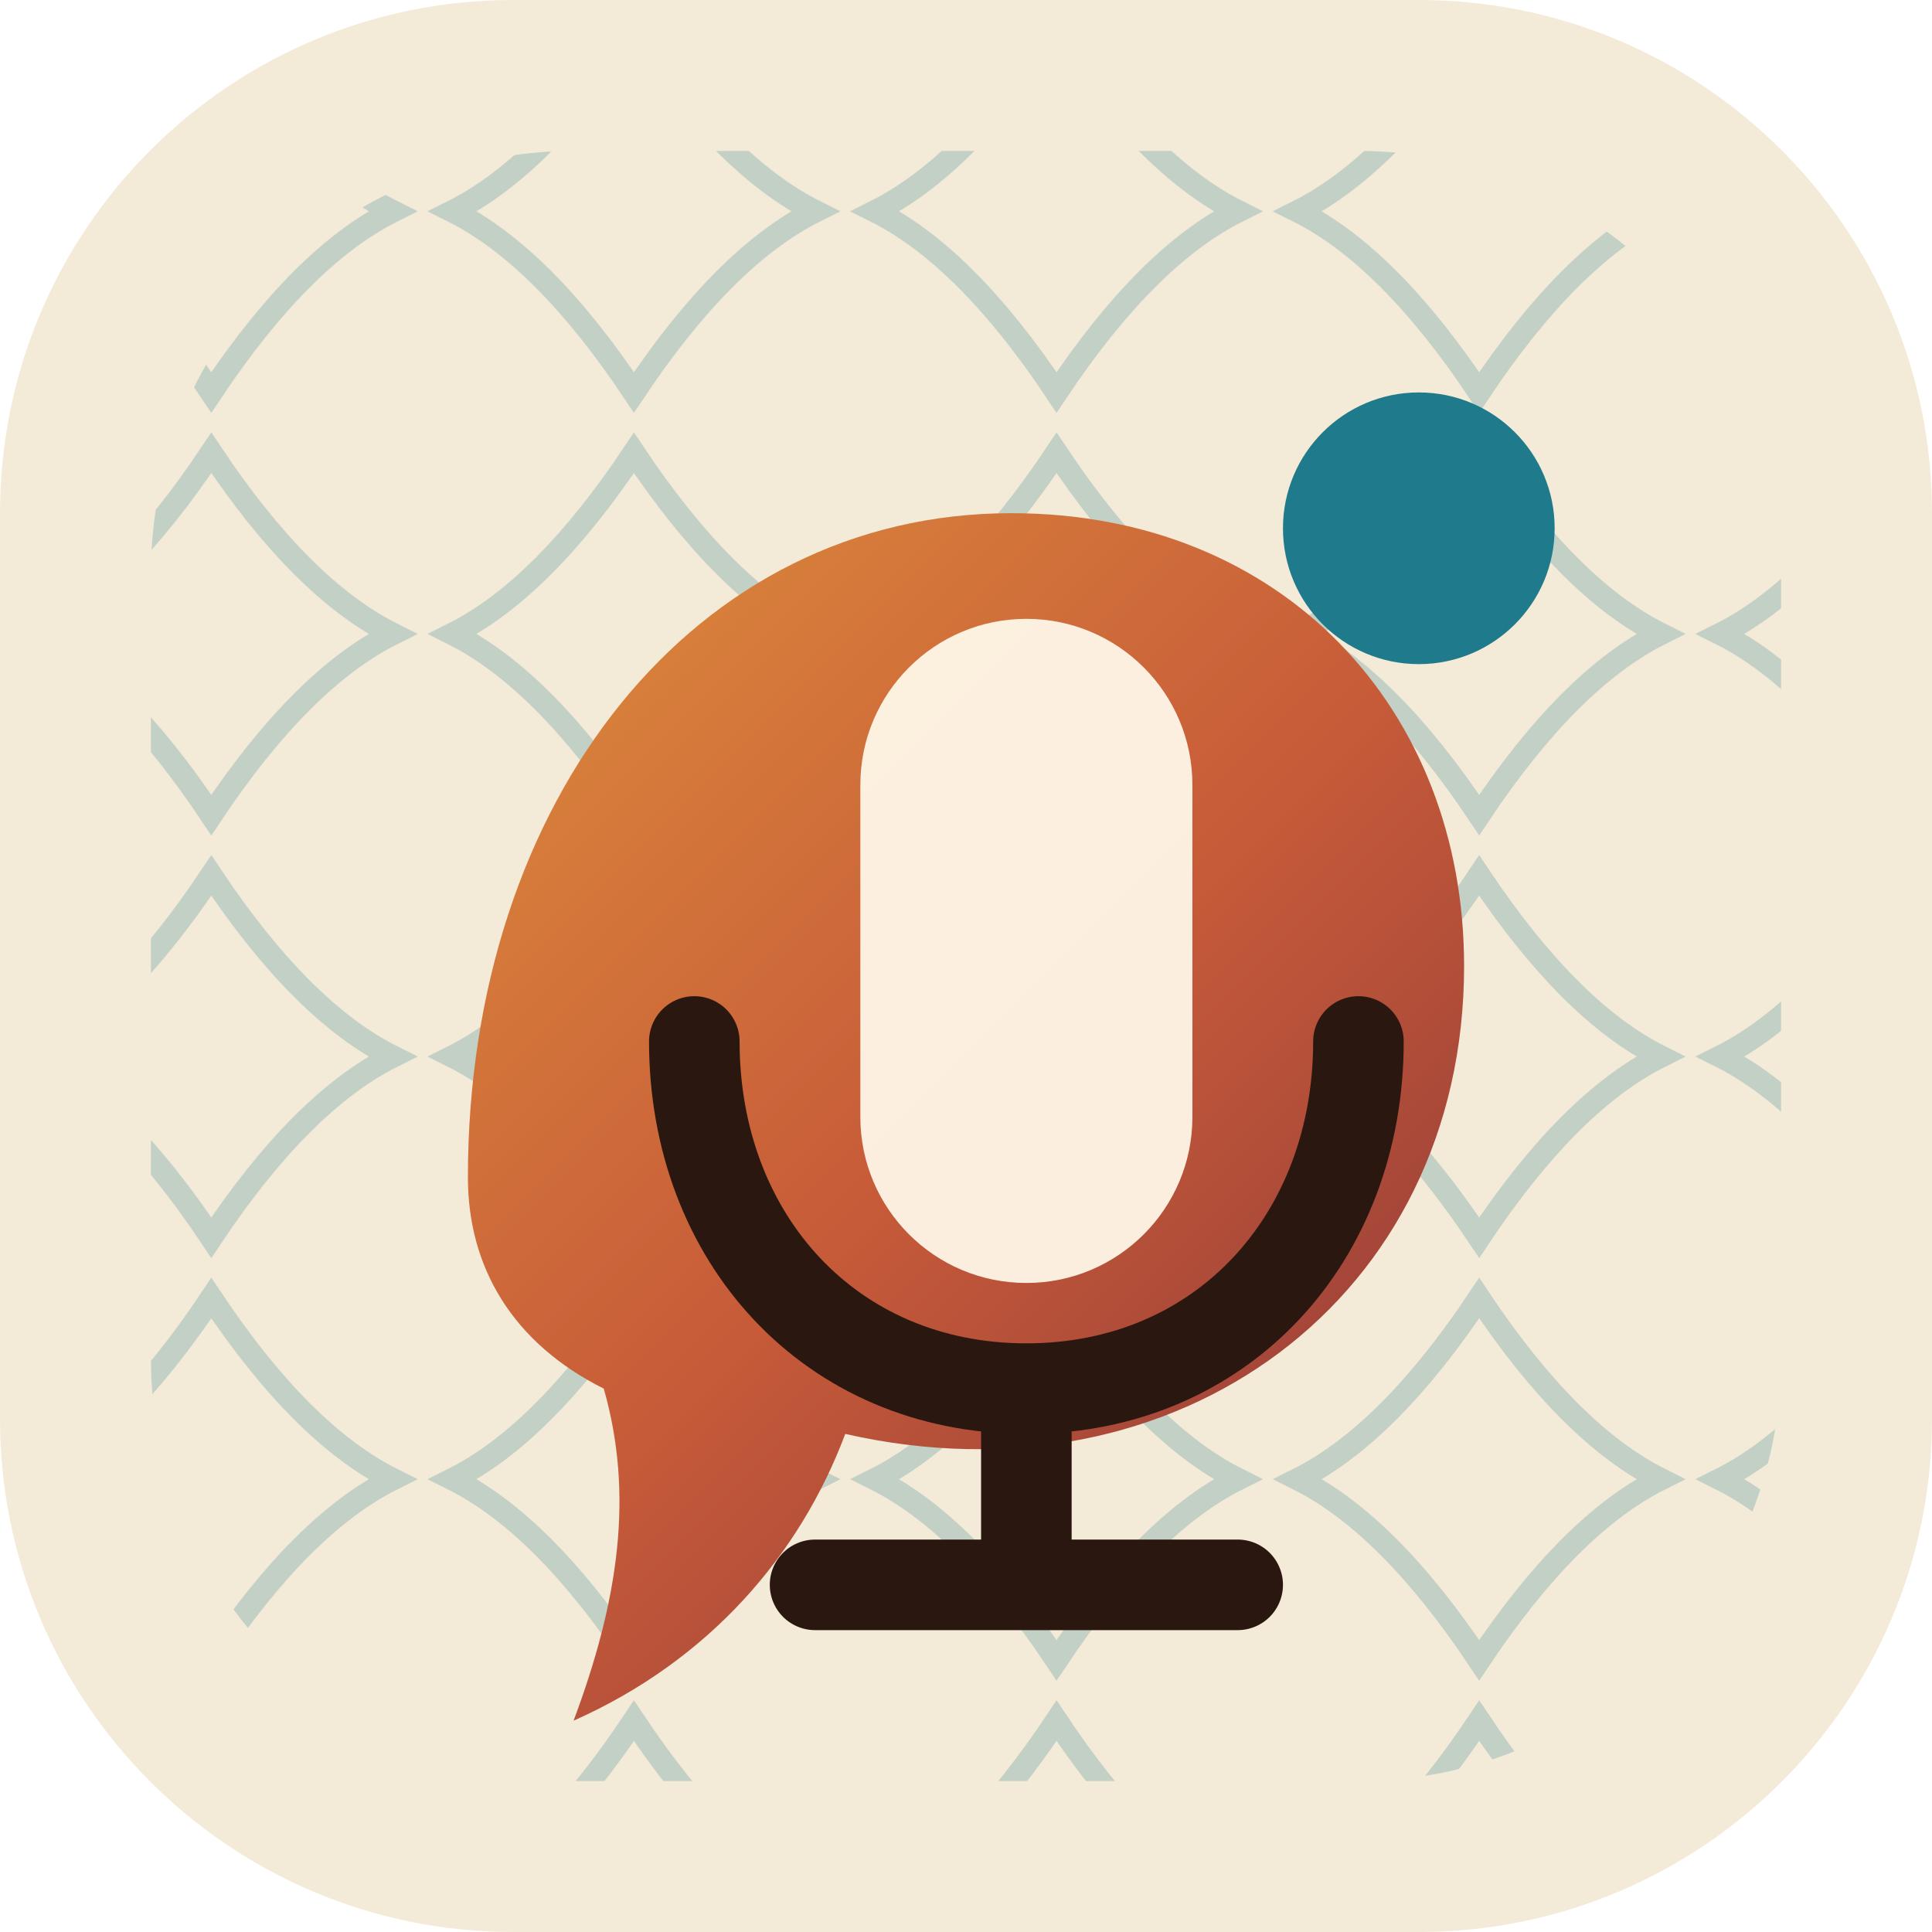
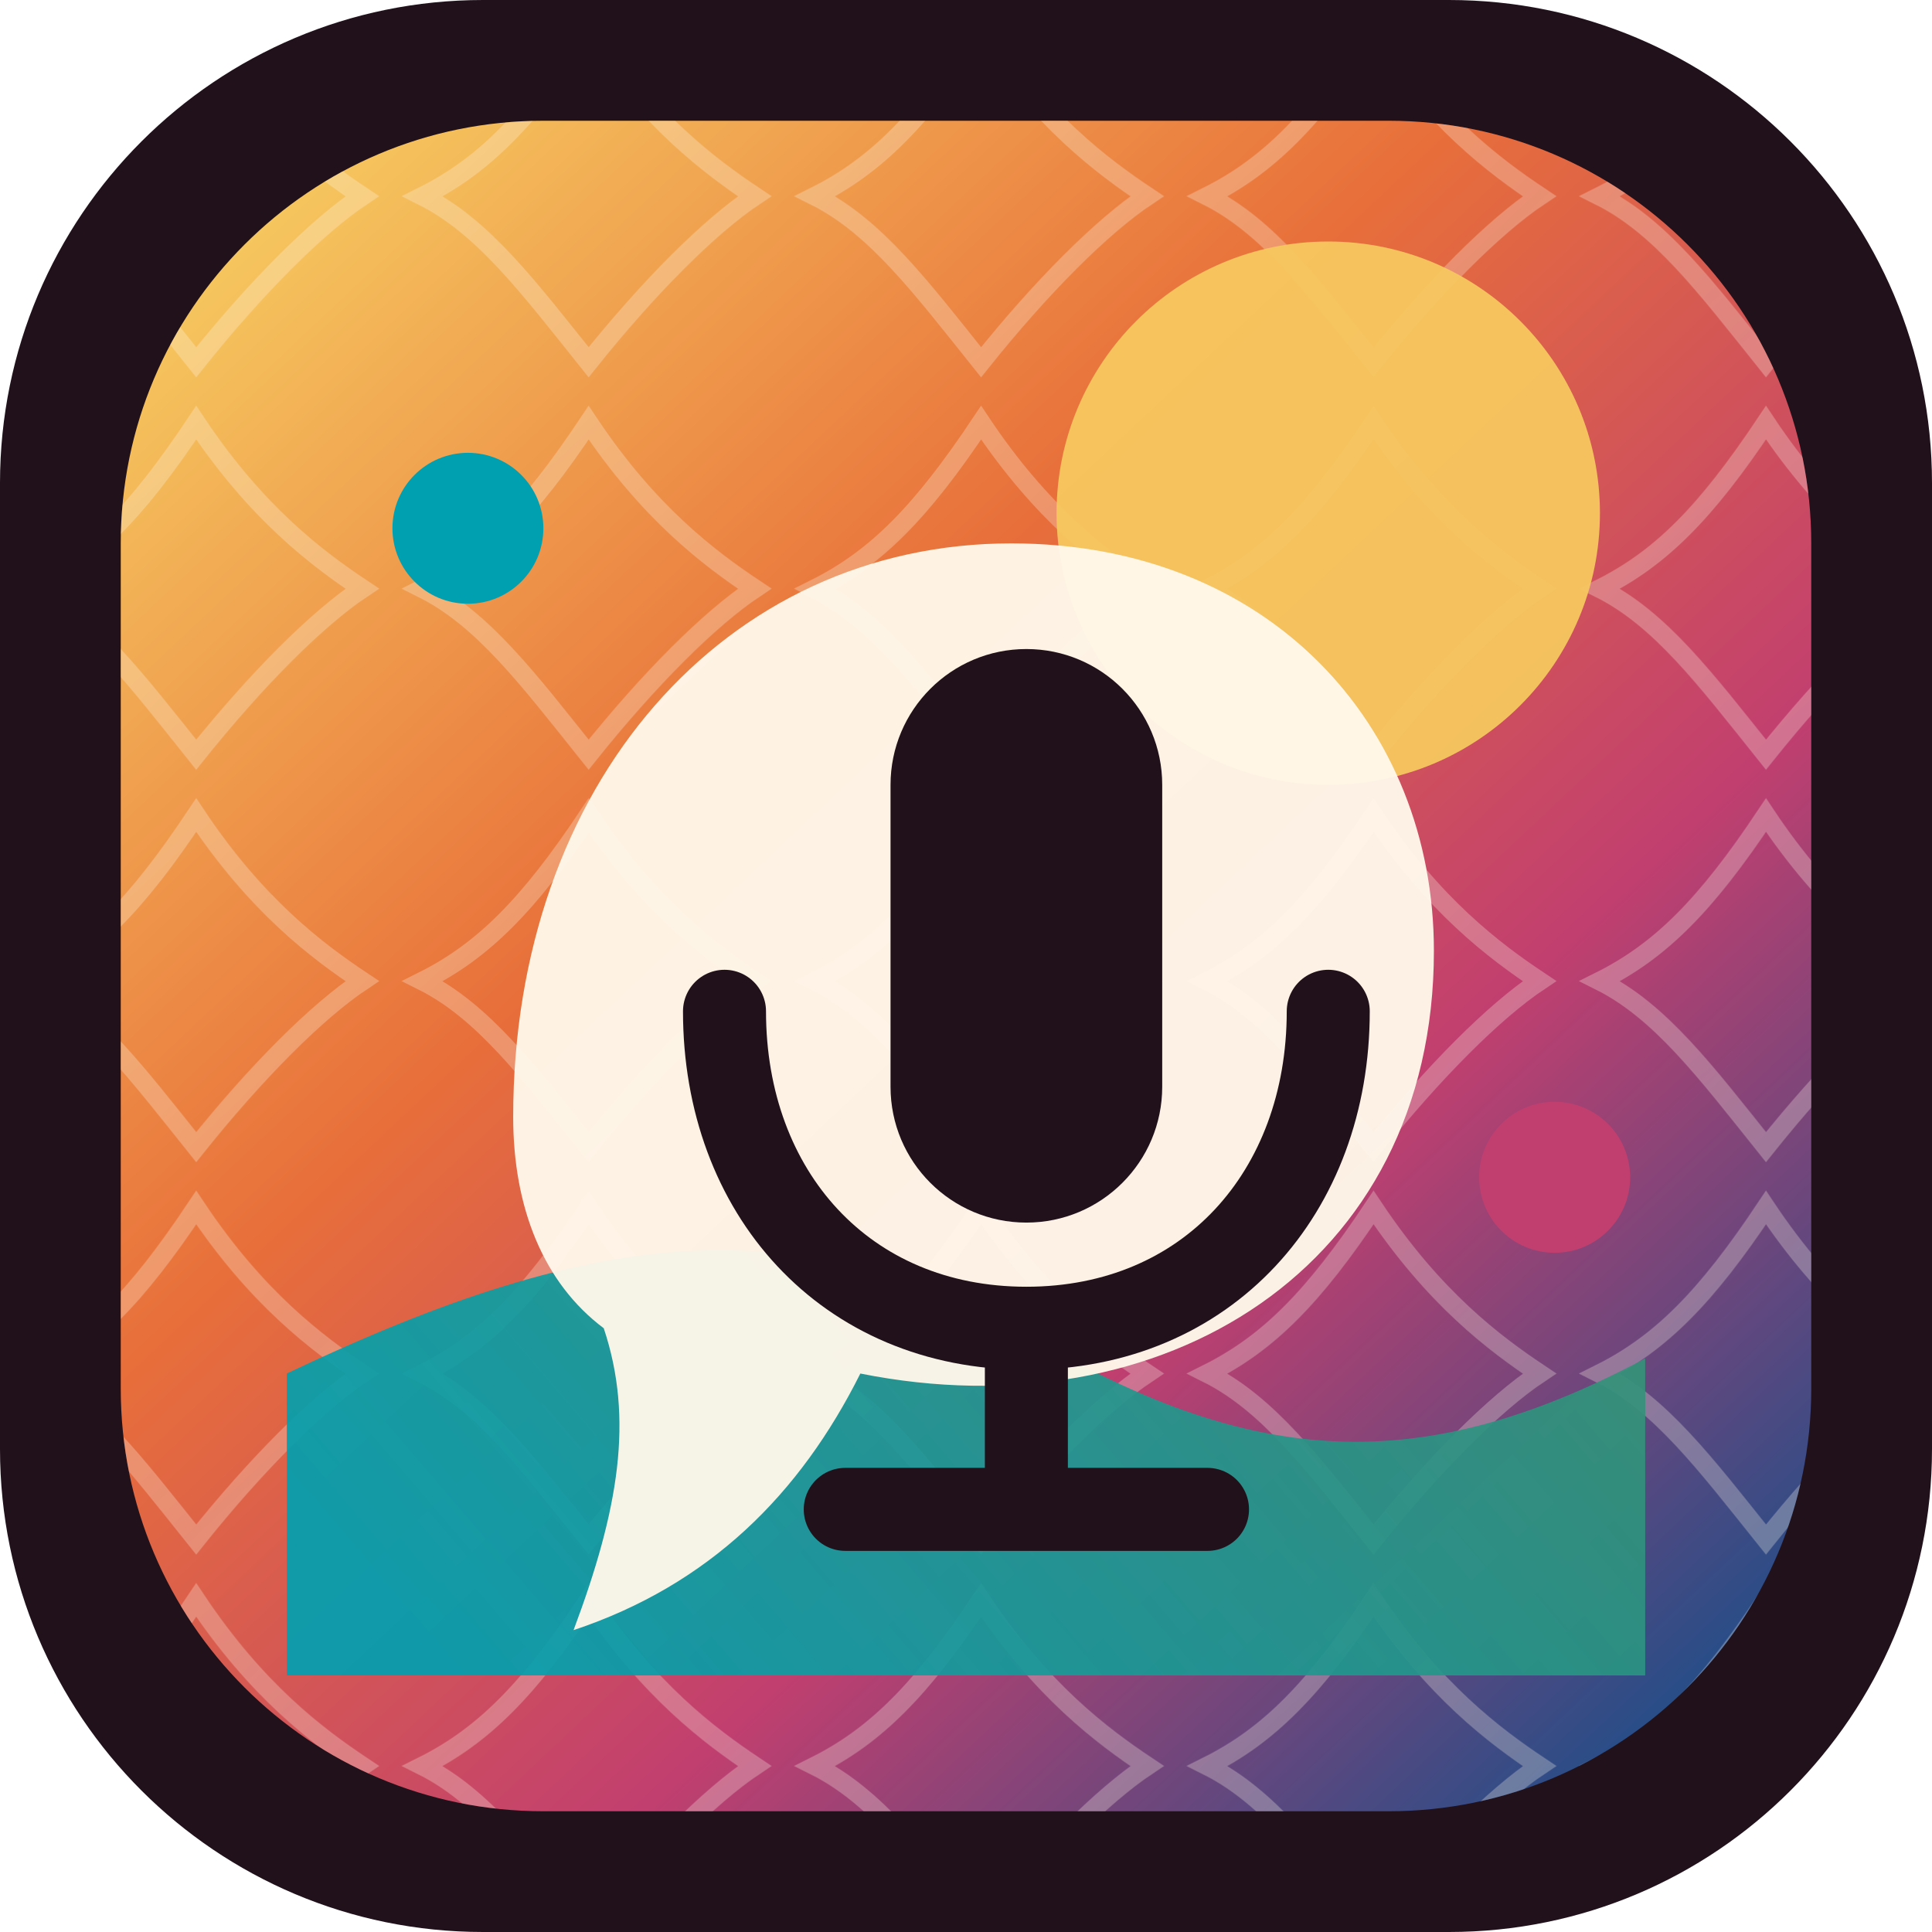
<svg xmlns="http://www.w3.org/2000/svg" viewBox="0 0 128 128" role="img" aria-label="Spanish recall app icon">
  <defs>
-     <linearGradient id="sun" x1="18" y1="18" x2="110" y2="110" gradientUnits="userSpaceOnUse">
-       <stop stop-color="#e8a33d" />
-       <stop offset=".55" stop-color="#c75b39" />
-       <stop offset="1" stop-color="#7c2d3a" />
+     <linearGradient id="sunset" x1="16" y1="14" x2="112" y2="116" gradientUnits="userSpaceOnUse">
+       <stop stop-color="#f6c85f" />
+       <stop offset=".36" stop-color="#e86f3a" />
+       <stop offset=".68" stop-color="#c13f6f" />
+       <stop offset="1" stop-color="#1d4e89" />
    </linearGradient>
-     <pattern id="tile" width="28" height="28" patternUnits="userSpaceOnUse">
-       <path d="M14 2c4 6 8 10 12 12-4 2-8 6-12 12C10 20 6 16 2 14 6 12 10 8 14 2Z" fill="none" stroke="#1f7a8c" stroke-width="1.5" opacity=".36" />
+     <linearGradient id="sea" x1="24" y1="104" x2="108" y2="32" gradientUnits="userSpaceOnUse">
+       <stop stop-color="#00a0b0" />
+       <stop offset="1" stop-color="#4f8a5b" />
+     </linearGradient>
+     <pattern id="tile" width="26" height="26" patternUnits="userSpaceOnUse">
+       <path d="M13 2c4 6 8 9 11 11-3 2-7 6-11 11C9 19 6 15 2 13 6 11 9 8 13 2Z" fill="none" stroke="#fff8ea" stroke-width="1.25" opacity=".28" />
    </pattern>
  </defs>
-   <rect width="128" height="128" rx="34" fill="#f4ead8" />
-   <rect x="10" y="10" width="108" height="108" rx="28" fill="url(#tile)" opacity=".65" />
-   <path d="M31 78c0-25 15-44 36-44 18 0 30 13 30 30 0 22-19 36-41 31-3 8-9 15-18 19 3-8 4-15 2-22-6-3-9-8-9-14Z" fill="url(#sun)" />
-   <path d="M57 52a11 11 0 0 1 22 0v22a11 11 0 0 1-22 0V52Z" fill="#fff8ea" opacity=".94" />
-   <path d="M46 69c0 13 9 23 22 23s22-10 22-23M68 92v13M54 105h28" fill="none" stroke="#2a1810" stroke-width="6" stroke-linecap="round" />
-   <circle cx="94" cy="35" r="9" fill="#1f7a8c" />
+   <rect width="128" height="128" rx="32" fill="#21111b" />
+   <rect x="8" y="8" width="112" height="112" rx="28" fill="url(#sunset)" />
+   <rect x="8" y="8" width="112" height="112" rx="28" fill="url(#tile)" />
+   <circle cx="88" cy="34" r="18" fill="#f6c85f" opacity=".94" />
+   <path d="M19 91c21-10 34-11 50-2 14 8 25 9 40 1v21H19Z" fill="url(#sea)" opacity=".92" />
+   <path d="M34 74c0-22 14-38 33-38 17 0 28 12 28 27 0 21-18 32-38 28-4 8-10 14-19 17 3-8 4-14 2-20-4-3-6-8-6-14Z" fill="#fff8ea" opacity=".96" />
+   <path d="M59 52a9 9 0 0 1 18 0v20a9 9 0 0 1-18 0V52Z" fill="#21111b" />
+   <path d="M48 67c0 12 8 21 20 21s20-9 20-21M68 88v12M56 100h24" fill="none" stroke="#21111b" stroke-width="5.5" stroke-linecap="round" />
+   <circle cx="31" cy="35" r="5" fill="#00a0b0" />
+   <circle cx="103" cy="78" r="5" fill="#c13f6f" />
</svg>
